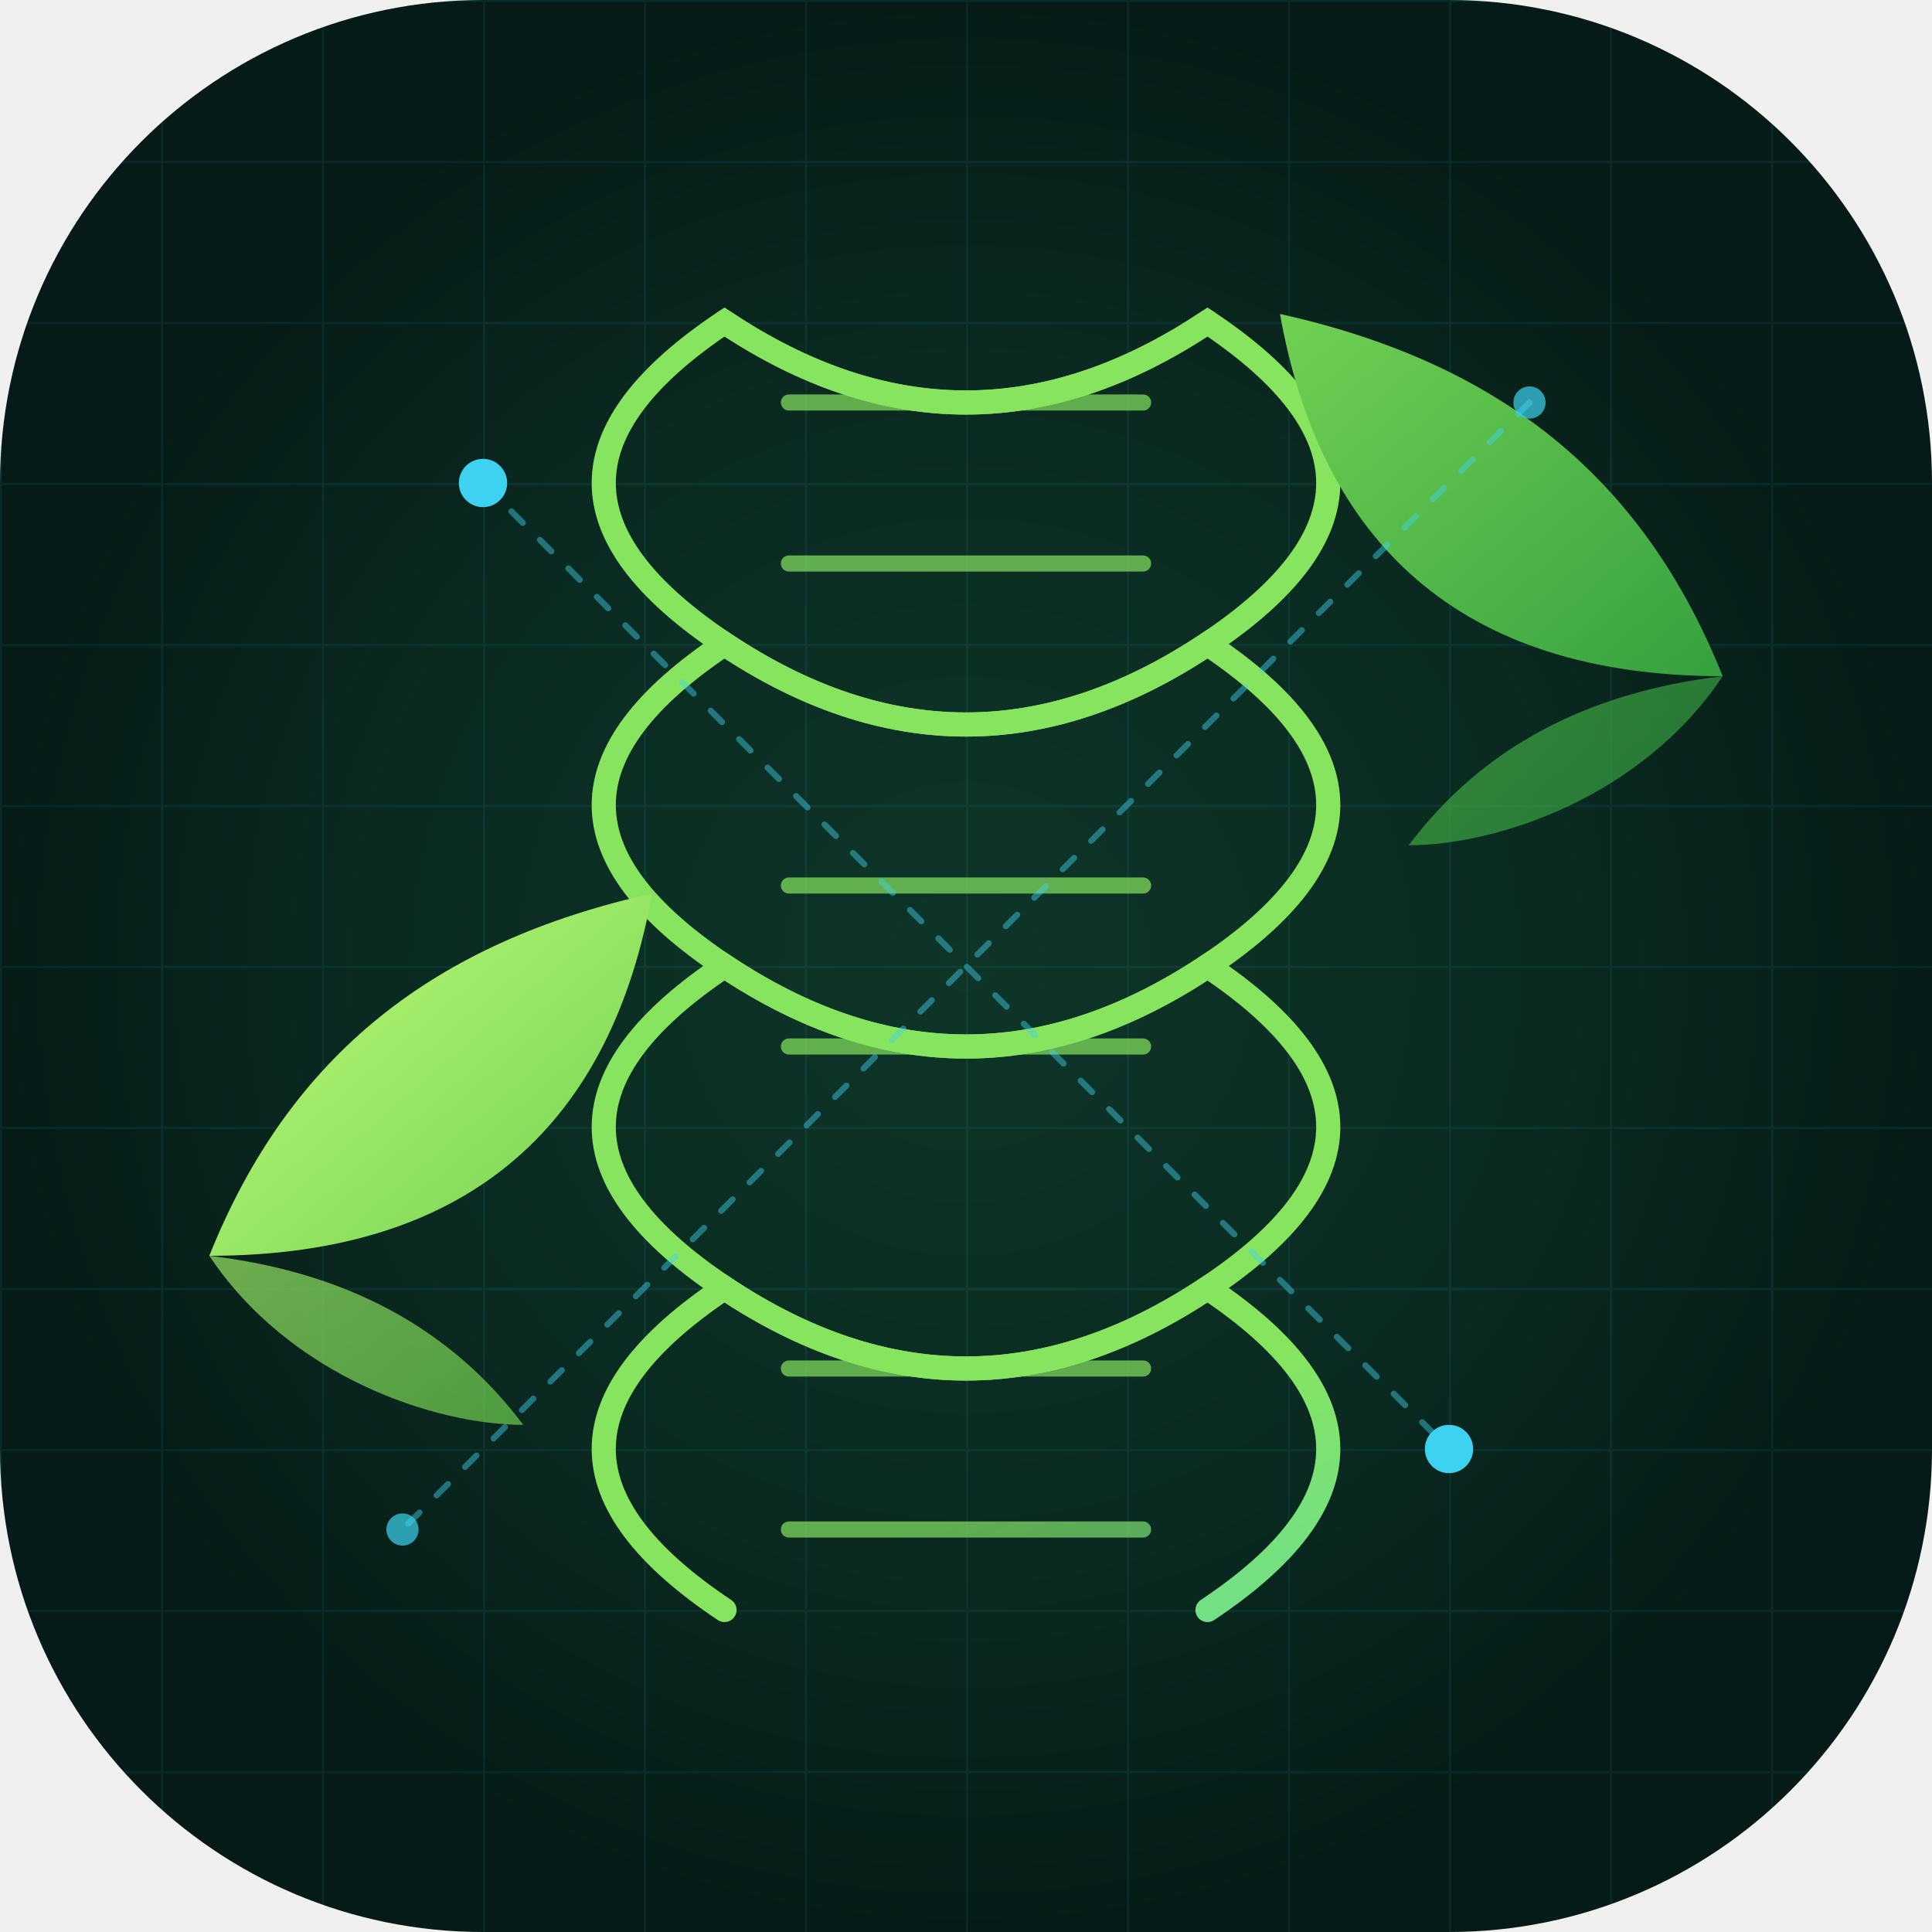
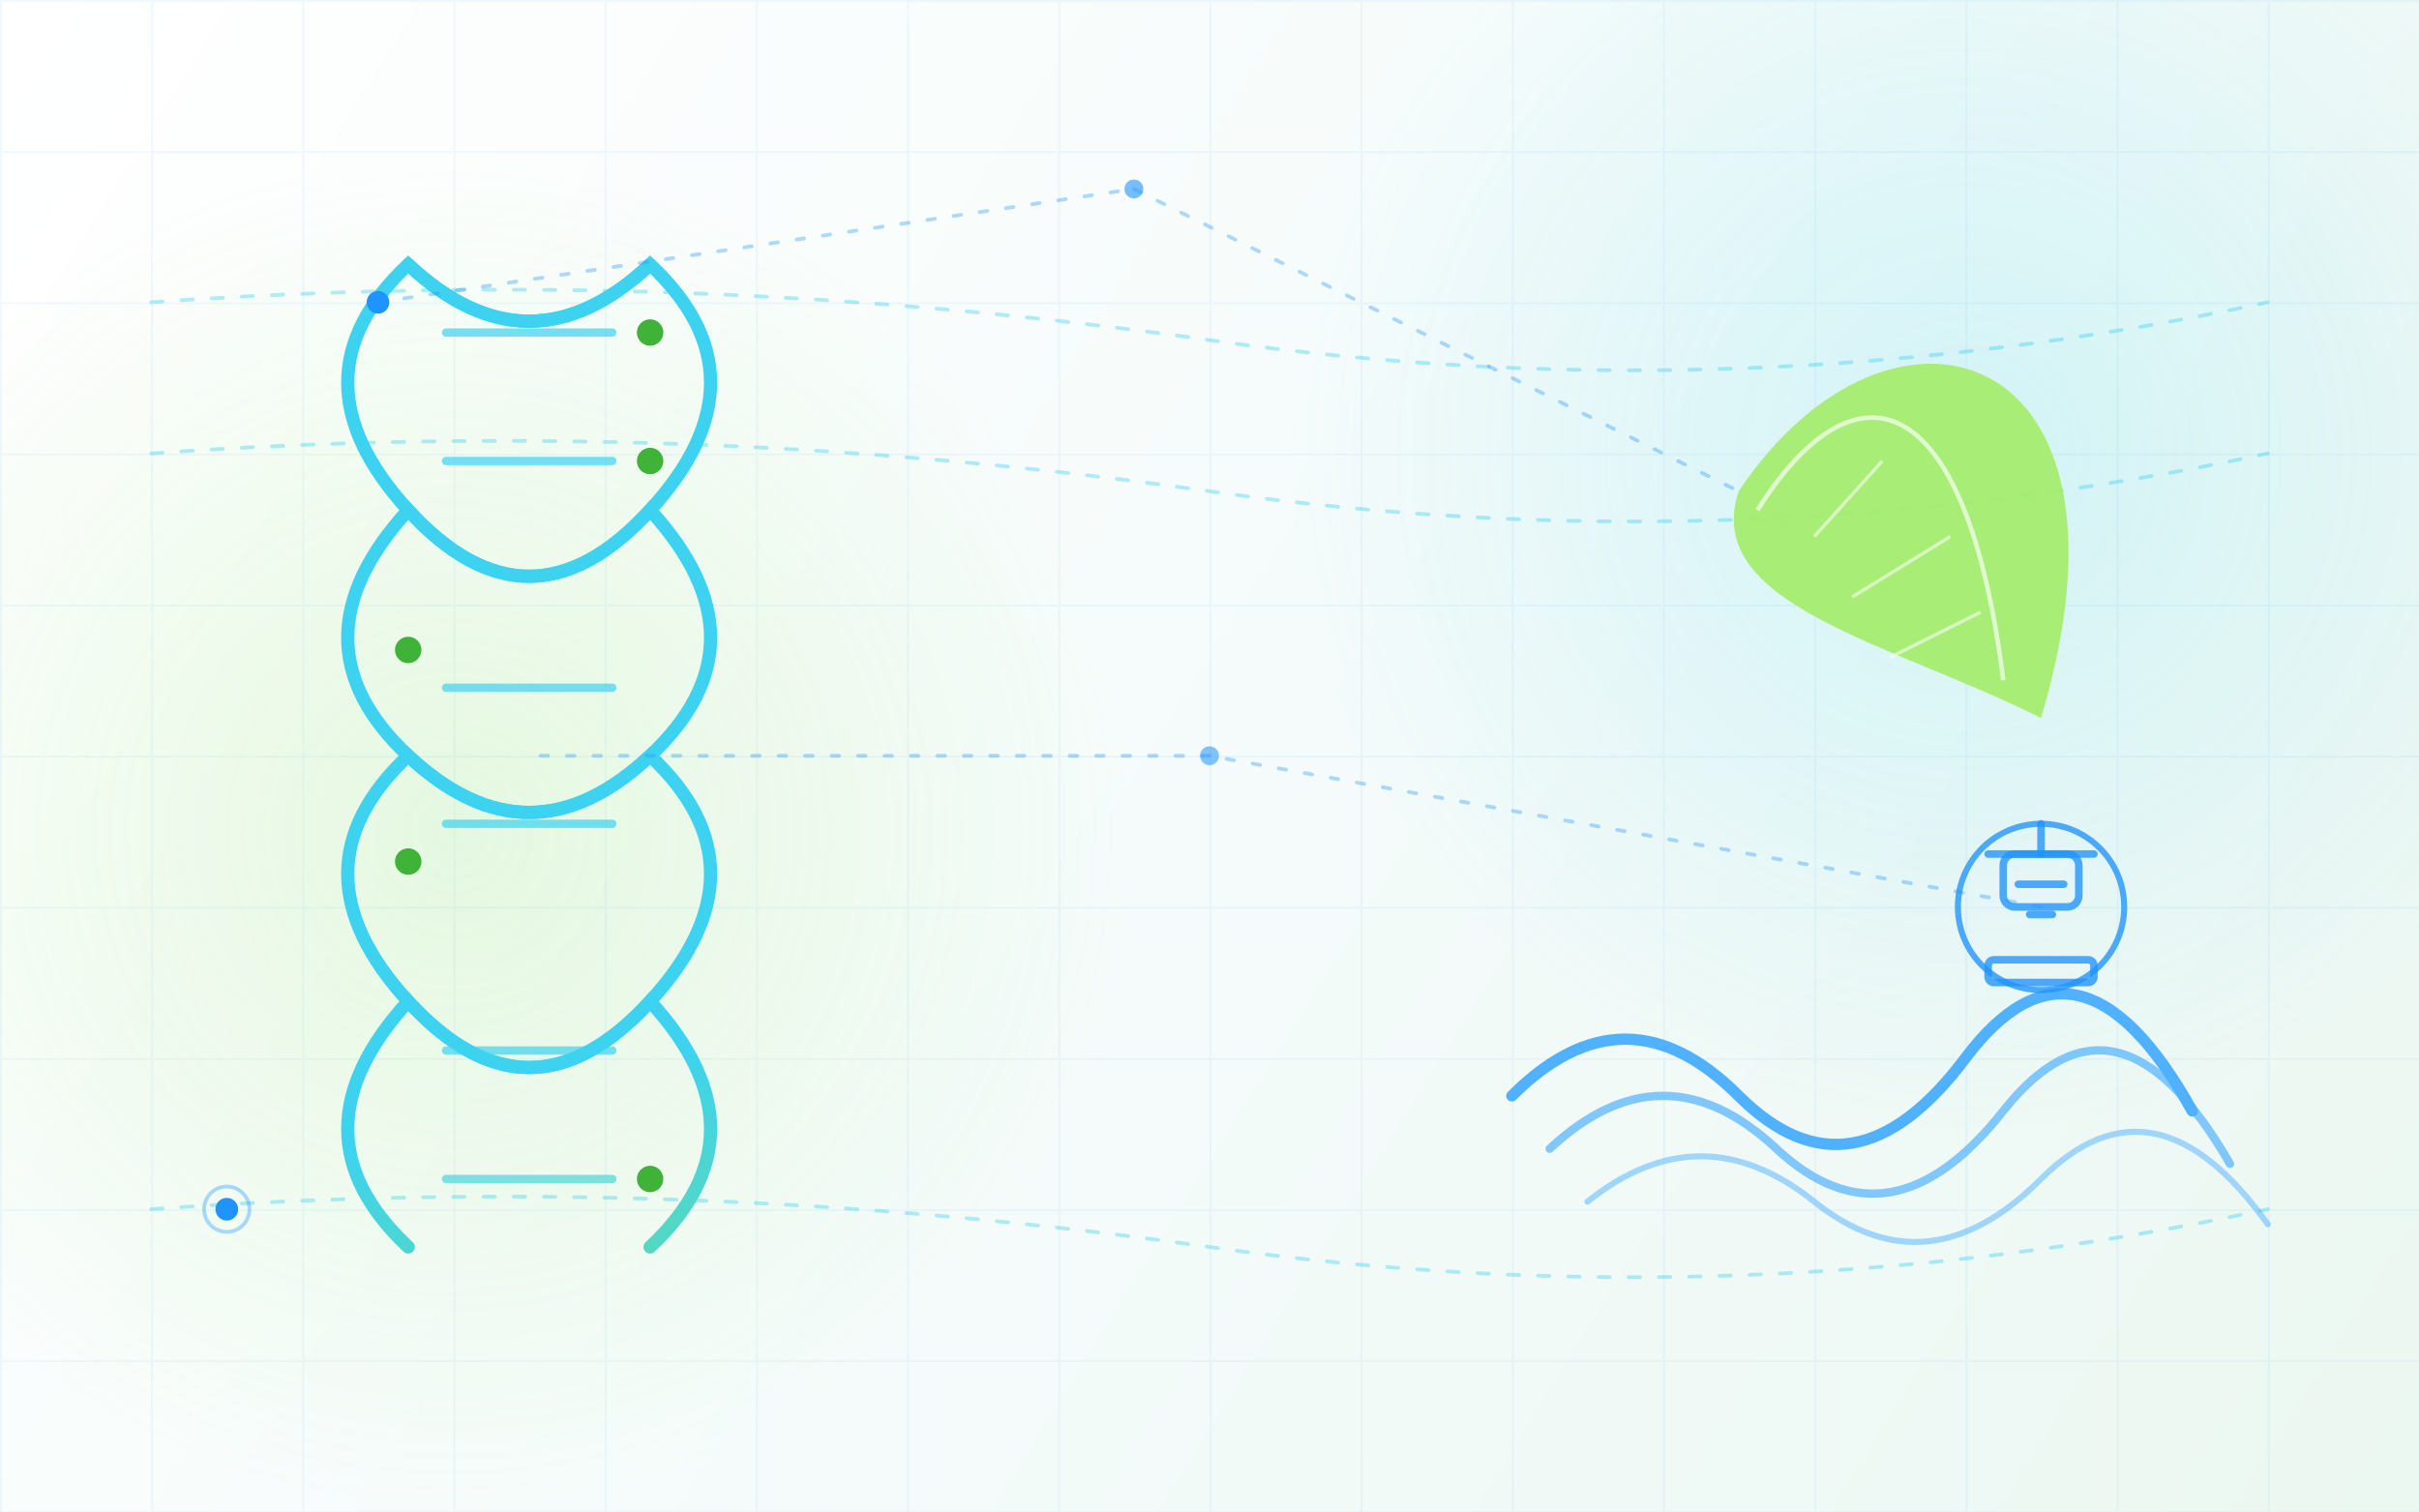
- <svg xmlns="http://www.w3.org/2000/svg" width="480" height="480" viewBox="0 0 480 480" fill="none" role="img" aria-labelledby="bioTitle bioDesc">
+ <svg xmlns="http://www.w3.org/2000/svg" width="640" height="400" viewBox="0 0 640 400" fill="none" role="img" aria-labelledby="bioTitle bioDesc">
  <defs>
-     <radialGradient id="bioBg" cx="240" cy="240" r="240" gradientUnits="userSpaceOnUse">
-       <stop offset="0" stop-color="#0E3528" />
-       <stop offset="0.6" stop-color="#0A2A21" />
-       <stop offset="1" stop-color="#061B17" />
+     <linearGradient id="bioBg" x1="0" y1="0" x2="640" y2="400" gradientUnits="userSpaceOnUse">
+       <stop offset="0" stop-color="#FFFFFF" />
+       <stop offset="0.55" stop-color="#F4FBFA" />
+       <stop offset="1" stop-color="#EBF7F1" />
+     </linearGradient>
+     <radialGradient id="bioGlowEmerald" cx="120" cy="220" r="180" gradientUnits="userSpaceOnUse">
+       <stop offset="0" stop-color="#86E45F" stop-opacity="0.18" />
+       <stop offset="1" stop-color="#86E45F" stop-opacity="0" />
    </radialGradient>
-     <linearGradient id="bioDna" x1="160" y1="60" x2="320" y2="420" gradientUnits="userSpaceOnUse">
-       <stop offset="0" stop-color="#86E45F" />
-       <stop offset="0.5" stop-color="#3DD3F0" />
-       <stop offset="1" stop-color="#1F94FF" />
+     <radialGradient id="bioGlowCyan" cx="520" cy="120" r="180" gradientUnits="userSpaceOnUse">
+       <stop offset="0" stop-color="#3DD3F0" stop-opacity="0.18" />
+       <stop offset="1" stop-color="#3DD3F0" stop-opacity="0" />
+     </radialGradient>
+     <linearGradient id="bioDna" x1="100" y1="60" x2="180" y2="340" gradientUnits="userSpaceOnUse">
+       <stop offset="0" stop-color="#3DD3F0" />
+       <stop offset="0.55" stop-color="#86E45F" />
+       <stop offset="1" stop-color="#2E9A3D" />
    </linearGradient>
-     <linearGradient id="bioLeaf" x1="60" y1="280" x2="180" y2="420" gradientUnits="userSpaceOnUse">
+     <linearGradient id="bioLeaf" x1="380" y1="60" x2="540" y2="200" gradientUnits="userSpaceOnUse">
      <stop offset="0" stop-color="#A4ED6B" />
      <stop offset="1" stop-color="#3FB337" />
    </linearGradient>
-     <linearGradient id="bioLeaf2" x1="300" y1="60" x2="420" y2="200" gradientUnits="userSpaceOnUse">
-       <stop offset="0" stop-color="#7BD957" />
-       <stop offset="1" stop-color="#2E9A3D" />
+     <linearGradient id="bioWave" x1="340" y1="240" x2="560" y2="340" gradientUnits="userSpaceOnUse">
+       <stop offset="0" stop-color="#4FB1FF" />
+       <stop offset="1" stop-color="#3DD3F0" />
    </linearGradient>
    <pattern id="bioGrid" width="40" height="40" patternUnits="userSpaceOnUse">
-       <path d="M40 0H0V40" fill="none" stroke="#3DD3F0" stroke-opacity="0.08" stroke-width="1" />
+       <path d="M40 0H0V40" fill="none" stroke="#1F94FF" stroke-opacity="0.06" stroke-width="1" />
    </pattern>
  </defs>
-   <rect width="480" height="480" rx="120" fill="url(#bioBg)" />
-   <rect width="480" height="480" rx="120" fill="url(#bioGrid)" />
-   <g transform="translate(240 240)" stroke="url(#bioDna)" stroke-width="6" stroke-linecap="round" fill="none">
-     <path d="M-60 -160 Q 0 -120 60 -160 Q 120 -120 60 -80 Q 0 -40 -60 -80 Q -120 -40 -60 0 Q 0 40 60 0 Q 120 40 60 80 Q 0 120 -60 80 Q -120 120 -60 160" />
-     <path d="M60 -160 Q 0 -120 -60 -160 Q -120 -120 -60 -80 Q 0 -40 60 -80 Q 120 -40 60 0 Q 0 40 -60 0 Q -120 40 -60 80 Q 0 120 60 80 Q 120 120 60 160" />
-     <line x1="-44" y1="-140" x2="44" y2="-140" stroke-width="4" opacity="0.7" />
-     <line x1="-44" y1="-100" x2="44" y2="-100" stroke-width="4" opacity="0.7" />
-     <line x1="-44" y1="-20" x2="44" y2="-20" stroke-width="4" opacity="0.7" />
-     <line x1="-44" y1="20" x2="44" y2="20" stroke-width="4" opacity="0.7" />
-     <line x1="-44" y1="100" x2="44" y2="100" stroke-width="4" opacity="0.7" />
-     <line x1="-44" y1="140" x2="44" y2="140" stroke-width="4" opacity="0.7" />
+   <rect width="640" height="400" fill="url(#bioBg)" />
+   <rect width="640" height="400" fill="url(#bioGrid)" />
+   <rect width="640" height="400" fill="url(#bioGlowEmerald)" />
+   <rect width="640" height="400" fill="url(#bioGlowCyan)" />
+   <g stroke="#3DD3F0" stroke-width="1" stroke-dasharray="3 5" stroke-linecap="round" opacity="0.4" fill="none">
+     <path d="M40 80 Q 180 70 320 90 T 600 80" />
+     <path d="M40 120 Q 180 110 320 130 T 600 120" />
+     <path d="M40 320 Q 180 310 320 330 T 600 320" />
  </g>
-   <g fill="url(#bioLeaf)">
-     <path d="M52 312c20-50 56-78 110-90-10 56-44 90-110 90Z" />
-     <path d="M52 312c34 4 60 18 78 42-22 0-58-12-78-42Z" opacity="0.7" />
+   <g transform="translate(140 200)" stroke="url(#bioDna)" stroke-width="3.5" stroke-linecap="round" fill="none">
+     <path d="M-32 -130 Q 0 -100 32 -130 Q 64 -100 32 -65 Q 0 -30 -32 -65 Q -64 -30 -32 0 Q 0 30 32 0 Q 64 30 32 65 Q 0 100 -32 65 Q -64 100 -32 130" />
+     <path d="M32 -130 Q 0 -100 -32 -130 Q -64 -100 -32 -65 Q 0 -30 32 -65 Q 64 -30 32 0 Q 0 30 -32 0 Q -64 30 -32 65 Q 0 100 32 65 Q 64 100 32 130" />
+     <line x1="-22" y1="-112" x2="22" y2="-112" stroke-width="2.2" opacity="0.7" />
+     <line x1="-22" y1="-78" x2="22" y2="-78" stroke-width="2.2" opacity="0.7" />
+     <line x1="-22" y1="-18" x2="22" y2="-18" stroke-width="2.2" opacity="0.7" />
+     <line x1="-22" y1="18" x2="22" y2="18" stroke-width="2.2" opacity="0.7" />
+     <line x1="-22" y1="78" x2="22" y2="78" stroke-width="2.2" opacity="0.7" />
+     <line x1="-22" y1="112" x2="22" y2="112" stroke-width="2.2" opacity="0.7" />
  </g>
-   <g fill="url(#bioLeaf2)">
-     <path d="M428 168c-20-50-56-78-110-90 10 56 44 90 110 90Z" />
-     <path d="M428 168c-34 4-60 18-78 42 22 0 58-12 78-42Z" opacity="0.7" />
+   <g fill="#3FB337">
+     <circle cx="172" cy="88" r="3.5" />
+     <circle cx="172" cy="122" r="3.5" />
+     <circle cx="172" cy="312" r="3.5" />
+     <circle cx="108" cy="172" r="3.5" />
+     <circle cx="108" cy="228" r="3.5" />
  </g>
-   <g fill="#3DD3F0">
-     <circle cx="120" cy="120" r="6" />
-     <circle cx="360" cy="360" r="6" />
-     <circle cx="380" cy="100" r="4" opacity="0.7" />
-     <circle cx="100" cy="380" r="4" opacity="0.7" />
+   <g transform="translate(460 130)">
+     <path d="M0 0 C 40 -60 110 -40 80 60 C 40 40 -10 30 0 0 Z" fill="url(#bioLeaf)" opacity="0.92" />
+     <path d="M5 5 C 30 -35 60 -30 70 50" stroke="#FFFFFF" stroke-width="1.2" stroke-opacity="0.65" fill="none" />
+     <path d="M20 12 L 38 -8 M30 28 L 56 12 M40 44 L 64 32" stroke="#FFFFFF" stroke-width="0.9" stroke-opacity="0.55" fill="none" />
  </g>
-   <g stroke="#3DD3F0" stroke-width="1.5" stroke-dasharray="4 6" stroke-linecap="round" opacity="0.45" fill="none">
-     <path d="M120 120 L240 240 L360 360" />
-     <path d="M380 100 L240 240 L100 380" />
+   <g transform="translate(400 290)">
+     <path d="M0 0 Q 30 -30 60 0 T 120 -10 T 180 4" stroke="url(#bioWave)" stroke-width="3" stroke-linecap="round" fill="none" />
+     <path d="M10 14 Q 40 -14 70 14 T 130 4 T 190 18" stroke="url(#bioWave)" stroke-width="2.2" stroke-linecap="round" stroke-opacity="0.7" fill="none" />
+     <path d="M20 28 Q 50 4 80 28 T 140 22 T 200 34" stroke="url(#bioWave)" stroke-width="1.6" stroke-linecap="round" stroke-opacity="0.5" fill="none" />
+   </g>
+   <g transform="translate(540 240)" fill="none" stroke="#1F94FF" stroke-width="2" stroke-linecap="round" stroke-opacity="0.78">
+     <circle cx="0" cy="0" r="22" stroke-width="1.6" />
+     <rect x="-10" y="-14" width="20" height="14" rx="3" />
+     <line x1="-6" y1="-6" x2="6" y2="-6" />
+     <line x1="-3" y1="2" x2="3" y2="2" />
+     <line x1="0" y1="-14" x2="0" y2="-22" />
+     <line x1="-14" y1="-14" x2="14" y2="-14" />
+     <rect x="-14" y="14" width="28" height="6" rx="1.5" />
+   </g>
+   <g fill="#1F94FF">
+     <circle cx="100" cy="80" r="3" />
+     <circle cx="300" cy="50" r="2.5" opacity="0.6" />
+     <circle cx="320" cy="200" r="2.5" opacity="0.55" />
+     <circle cx="60" cy="320" r="3" />
+     <circle cx="60" cy="320" r="6" fill="none" stroke="#1F94FF" stroke-opacity="0.35" />
+   </g>
+   <g stroke="#1F94FF" stroke-width="1" stroke-dasharray="2 5" stroke-linecap="round" opacity="0.35" fill="none">
+     <path d="M100 80 L 300 50" />
+     <path d="M300 50 L 460 130" />
+     <path d="M540 240 L 320 200" />
+     <path d="M320 200 L 140 200" />
  </g>
</svg>
